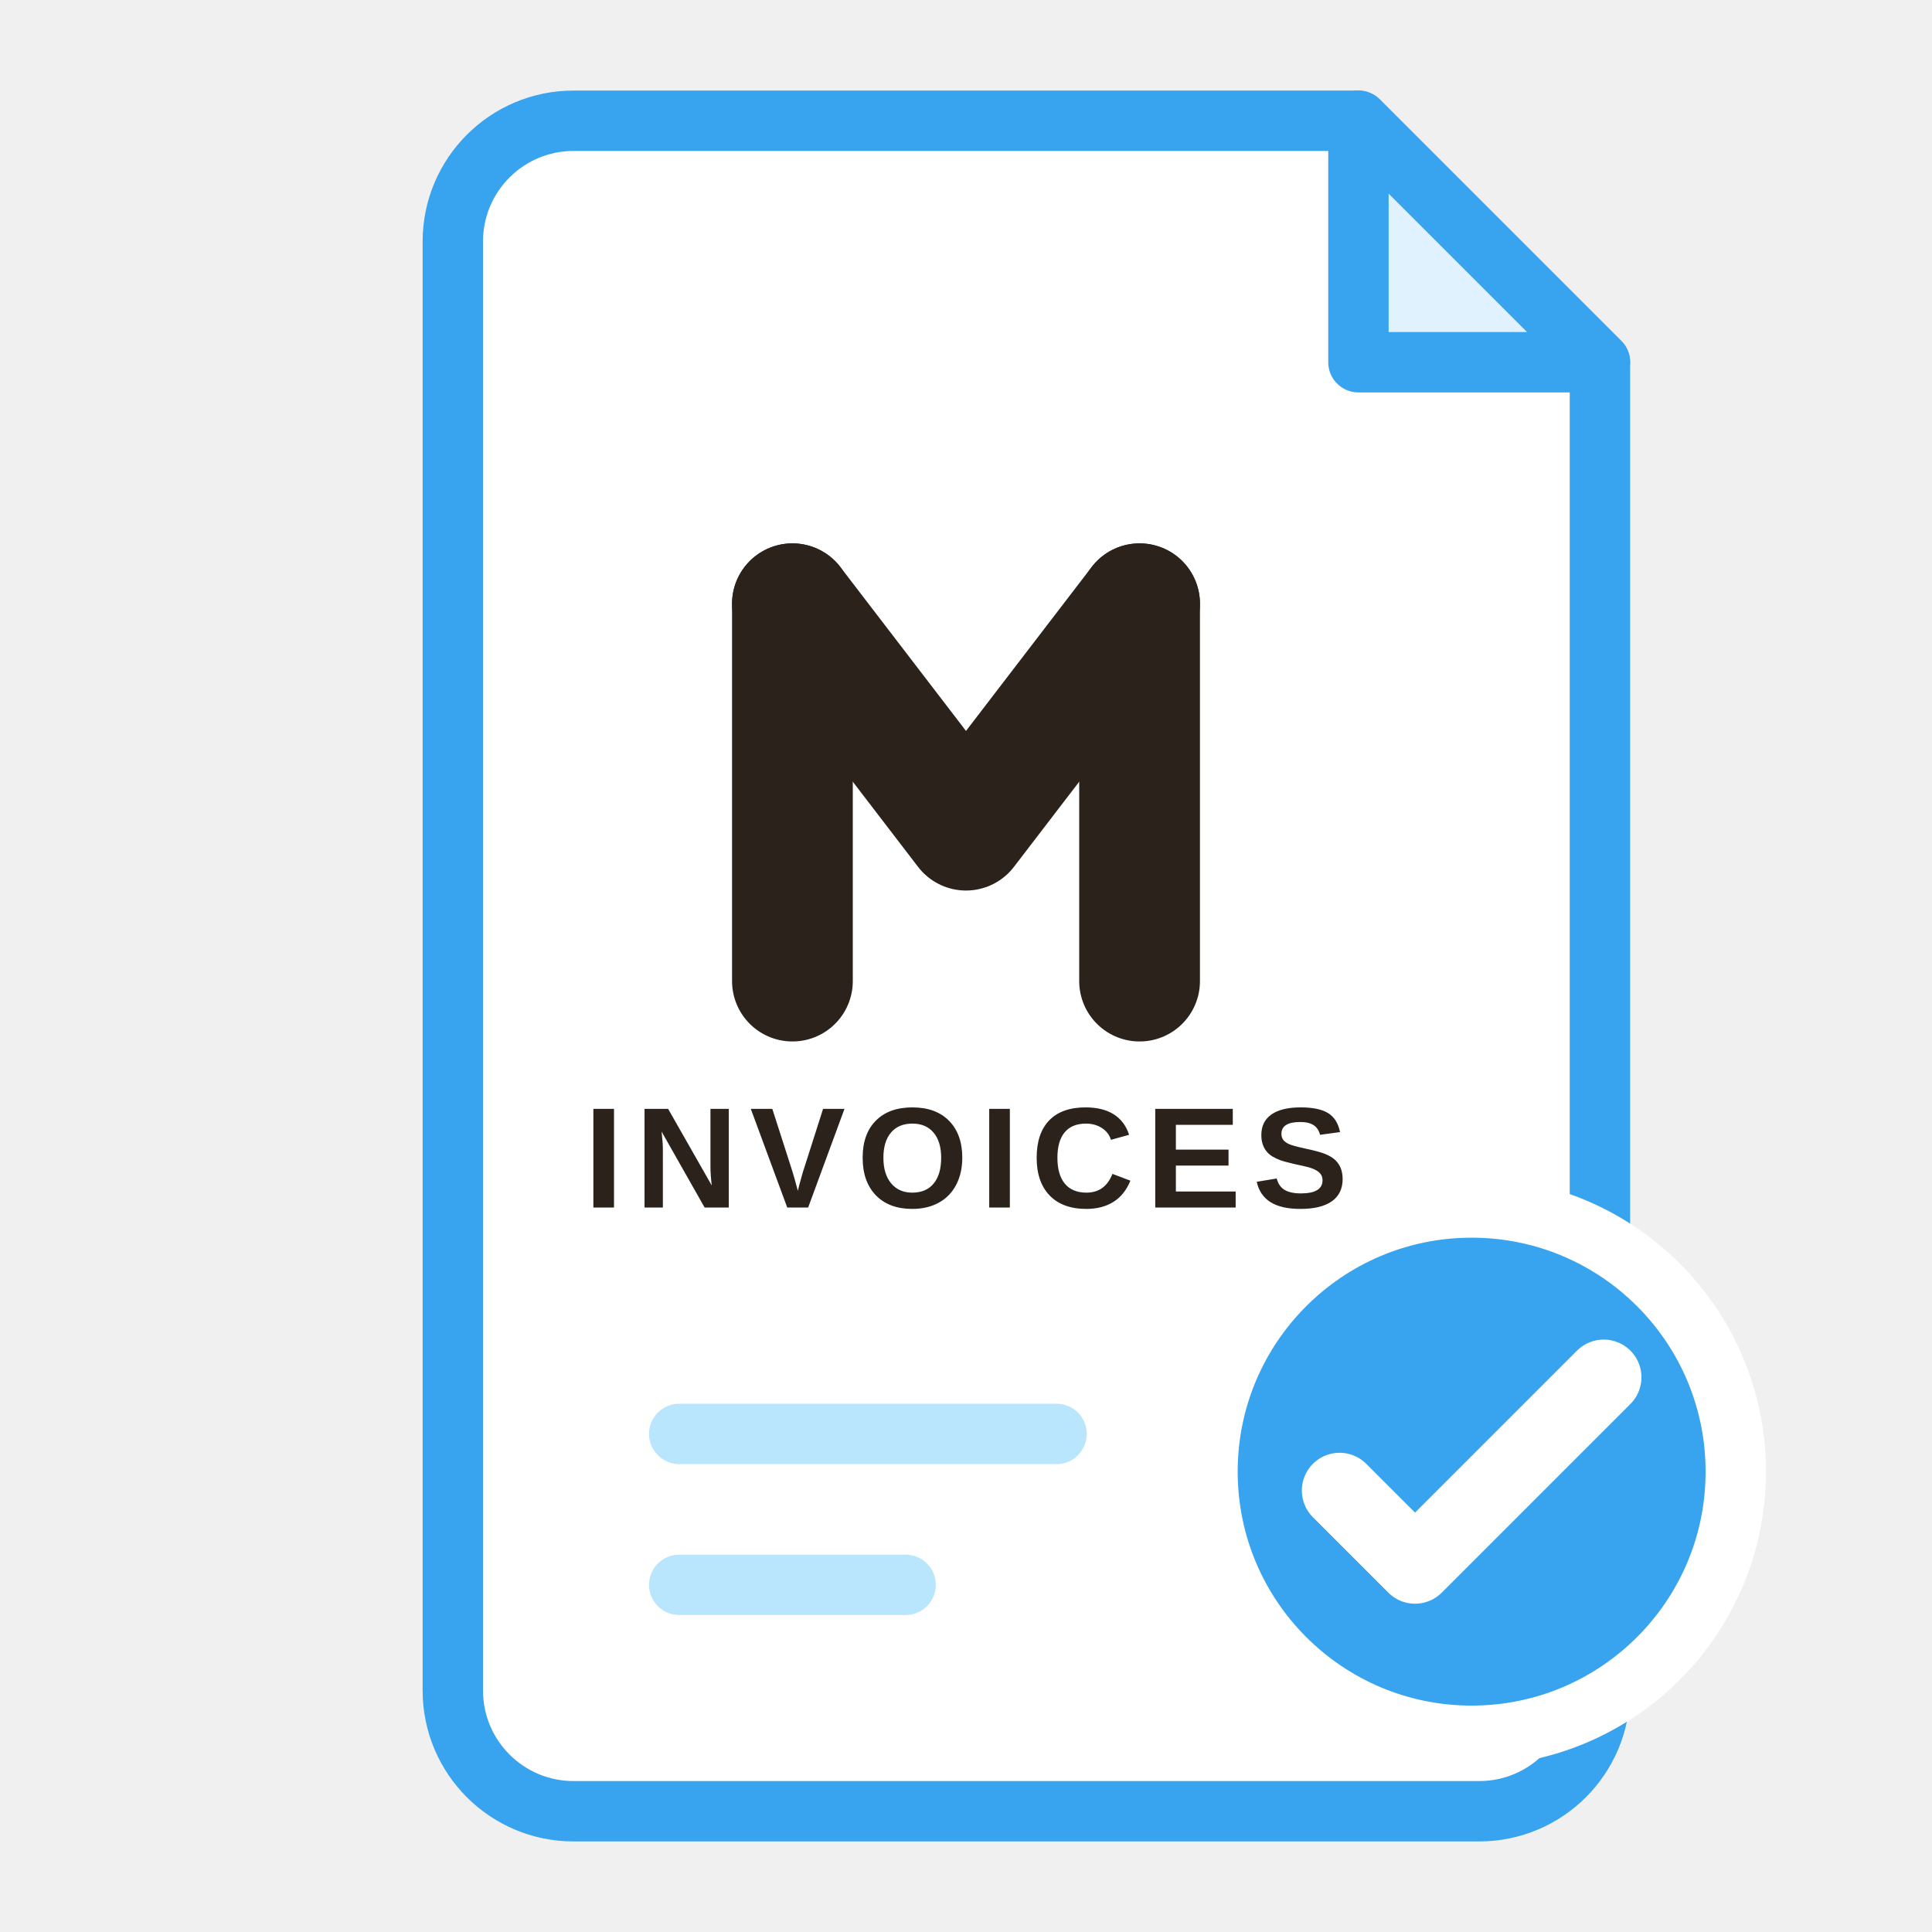
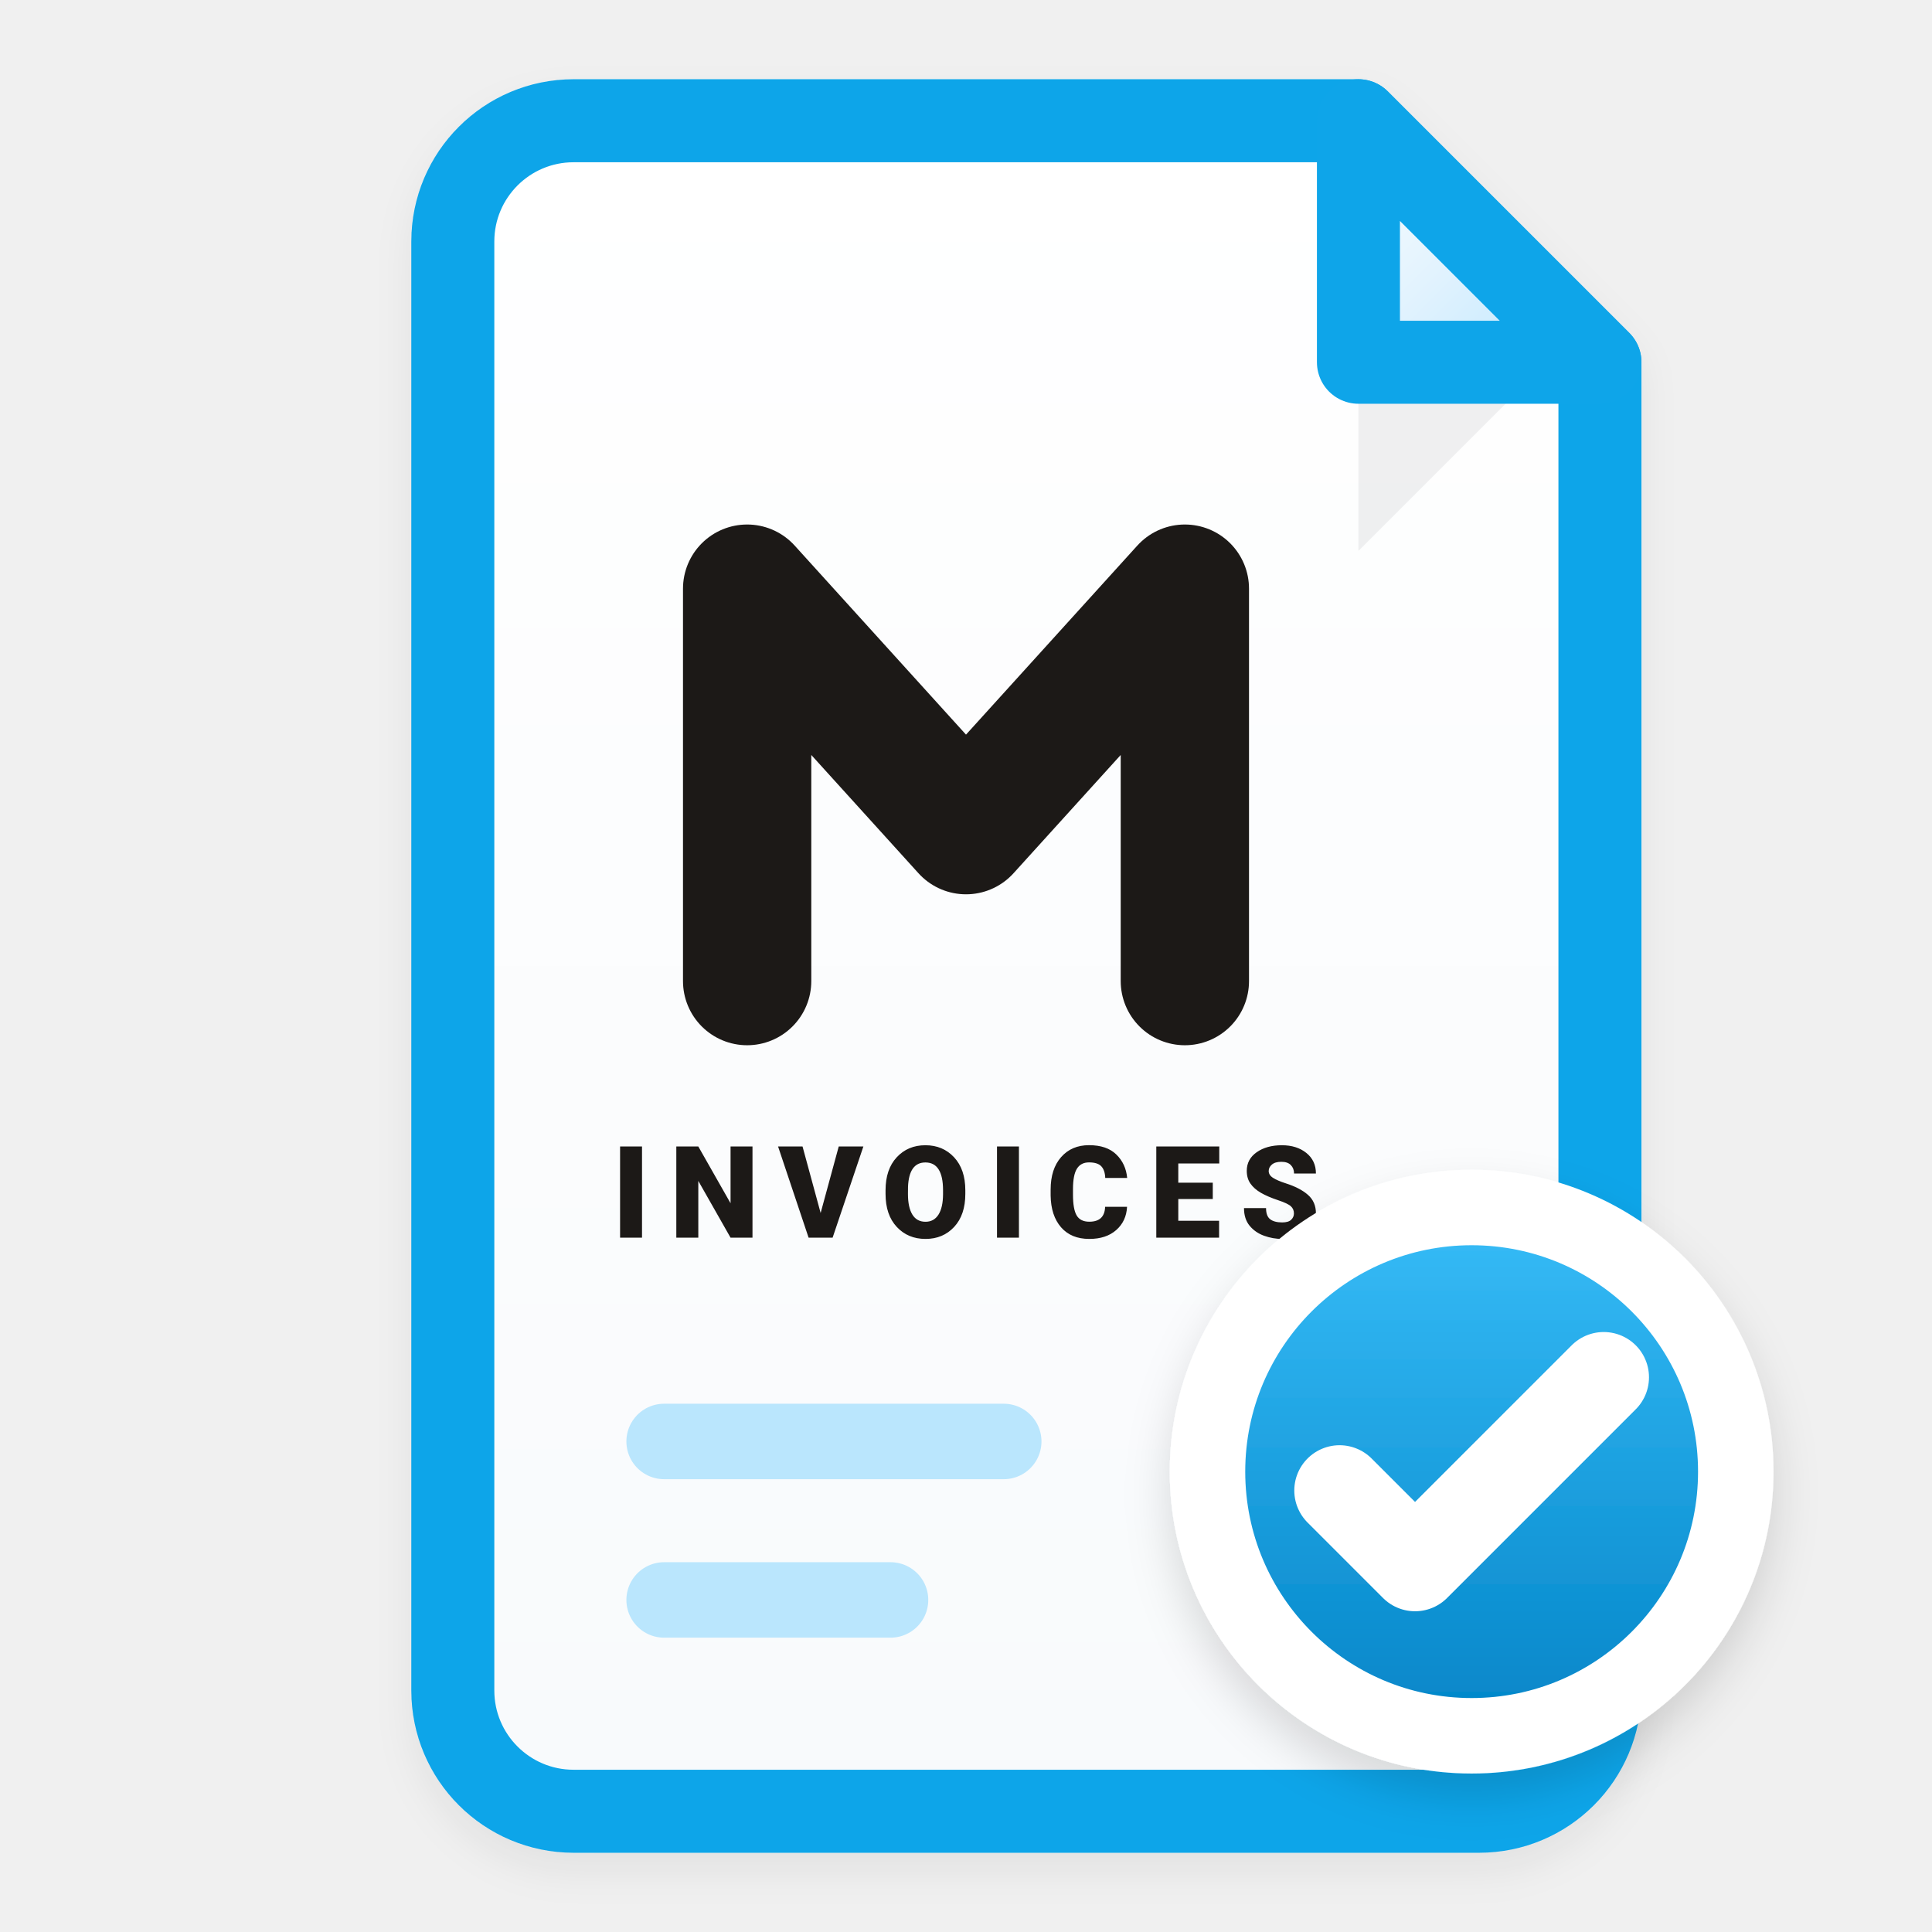
<svg xmlns="http://www.w3.org/2000/svg" width="512" height="512" viewBox="0 0 512 512" fill="none">
-   <path d="M120 64C120 46.327 134.327 32 152 32H360L424 96V448C424 465.673 409.673 480 392 480H152C134.327 480 120 465.673 120 448V64Z" fill="#FFFFFF" stroke="#38A3EE" stroke-width="16" stroke-linejoin="round" />
-   <path d="M360 32V96H424L360 32Z" fill="#E0F2FE" stroke="#38A3EE" stroke-width="16" stroke-linejoin="round" />
-   <path d="M210 160L210 260" stroke="#2B231B" stroke-width="32" stroke-linecap="round" stroke-linejoin="round" />
-   <path d="M210 160L256 220L302 160" stroke="#2B231B" stroke-width="32" stroke-linecap="round" stroke-linejoin="round" />
-   <path d="M302 160L302 260" stroke="#2B231B" stroke-width="32" stroke-linecap="round" stroke-linejoin="round" />
-   <text x="256" y="320" font-family="Arial, sans-serif" font-size="38" font-weight="900" fill="#2B231B" text-anchor="middle" letter-spacing="3">INVOICES</text>
-   <path d="M180 380H280" stroke="#BAE6FD" stroke-width="16" stroke-linecap="round" />
-   <path d="M180 420H240" stroke="#BAE6FD" stroke-width="16" stroke-linecap="round" />
-   <circle cx="390" cy="390" r="70" fill="#38A3EE" stroke="#FFFFFF" stroke-width="16" />
-   <path d="M355 395L375 415L425 365" stroke="#FFFFFF" stroke-width="20" stroke-linecap="round" stroke-linejoin="round" />
+   <defs>
+     <filter id="doc-shadow" x="-10%" y="-10%" width="130%" height="130%">
+       <feDropShadow dx="0" dy="14" stdDeviation="16" flood-color="#0ea5e9" flood-opacity="0.12" />
+       <feDropShadow dx="0" dy="5" stdDeviation="5" flood-color="#020617" flood-opacity="0.06" />
+     </filter>
+     <filter id="badge-shadow" x="-20%" y="-20%" width="150%" height="150%">
+       <feDropShadow dx="0" dy="6" stdDeviation="6" flood-color="#020617" flood-opacity="0.14" />
+     </filter>
+     <linearGradient id="page-grad" x1="256" y1="32" x2="256" y2="480" gradientUnits="userSpaceOnUse">
+       <stop offset="0%" stop-color="#FFFFFF" />
+       <stop offset="100%" stop-color="#F8FAFC" />
+     </linearGradient>
+     <linearGradient id="fold-grad" x1="360" y1="32" x2="424" y2="96" gradientUnits="userSpaceOnUse">
+       <stop offset="0%" stop-color="#FFFFFF" />
+       <stop offset="50%" stop-color="#E0F2FE" />
+       <stop offset="100%" stop-color="#BAE6FD" />
+     </linearGradient>
+     <linearGradient id="badge-grad" x1="390" y1="320" x2="390" y2="460" gradientUnits="userSpaceOnUse">
+       <stop offset="0%" stop-color="#38bdf8" />
+       <stop offset="100%" stop-color="#0284c7" />
+     </linearGradient>
+   </defs>
+   <path d="M120 64C120 46.327 134.327 32 152 32H360L424 96V448C424 465.673 409.673 480 392 480H152C134.327 480 120 465.673 120 448V64Z" fill="url(#page-grad)" stroke="#0ea5e9" stroke-width="22" stroke-linejoin="round" filter="url(#doc-shadow)" />
+   <path d="M360 96L410 96L360 146V96Z" fill="#020617" fill-opacity="0.06" />
+   <path d="M360 32V96H424L360 32Z" fill="url(#fold-grad)" stroke="#0ea5e9" stroke-width="22" stroke-linejoin="round" />
+   <path d="M198 260V156L256 220L314 156V260" stroke="#1c1917" stroke-width="34" stroke-linecap="round" stroke-linejoin="round" />
+   <text x="256" y="328" font-family="'IBM Plex Sans', -apple-system, BlinkMacSystemFont, 'Segoe UI', Roboto, sans-serif" font-size="34" font-weight="900" fill="#1c1917" text-anchor="middle" letter-spacing="5">INVOICES</text>
+   <path d="M176 382H266" stroke="#BAE6FD" stroke-width="20" stroke-linecap="round" />
+   <path d="M176 424H236" stroke="#BAE6FD" stroke-width="20" stroke-linecap="round" />
+   <circle cx="390" cy="390" r="70" fill="url(#badge-grad)" stroke="#FFFFFF" stroke-width="20" filter="url(#badge-shadow)" />
+   <path d="M355 395L375 415L425 365" stroke="#FFFFFF" stroke-width="24" stroke-linecap="round" stroke-linejoin="round" />
</svg>
